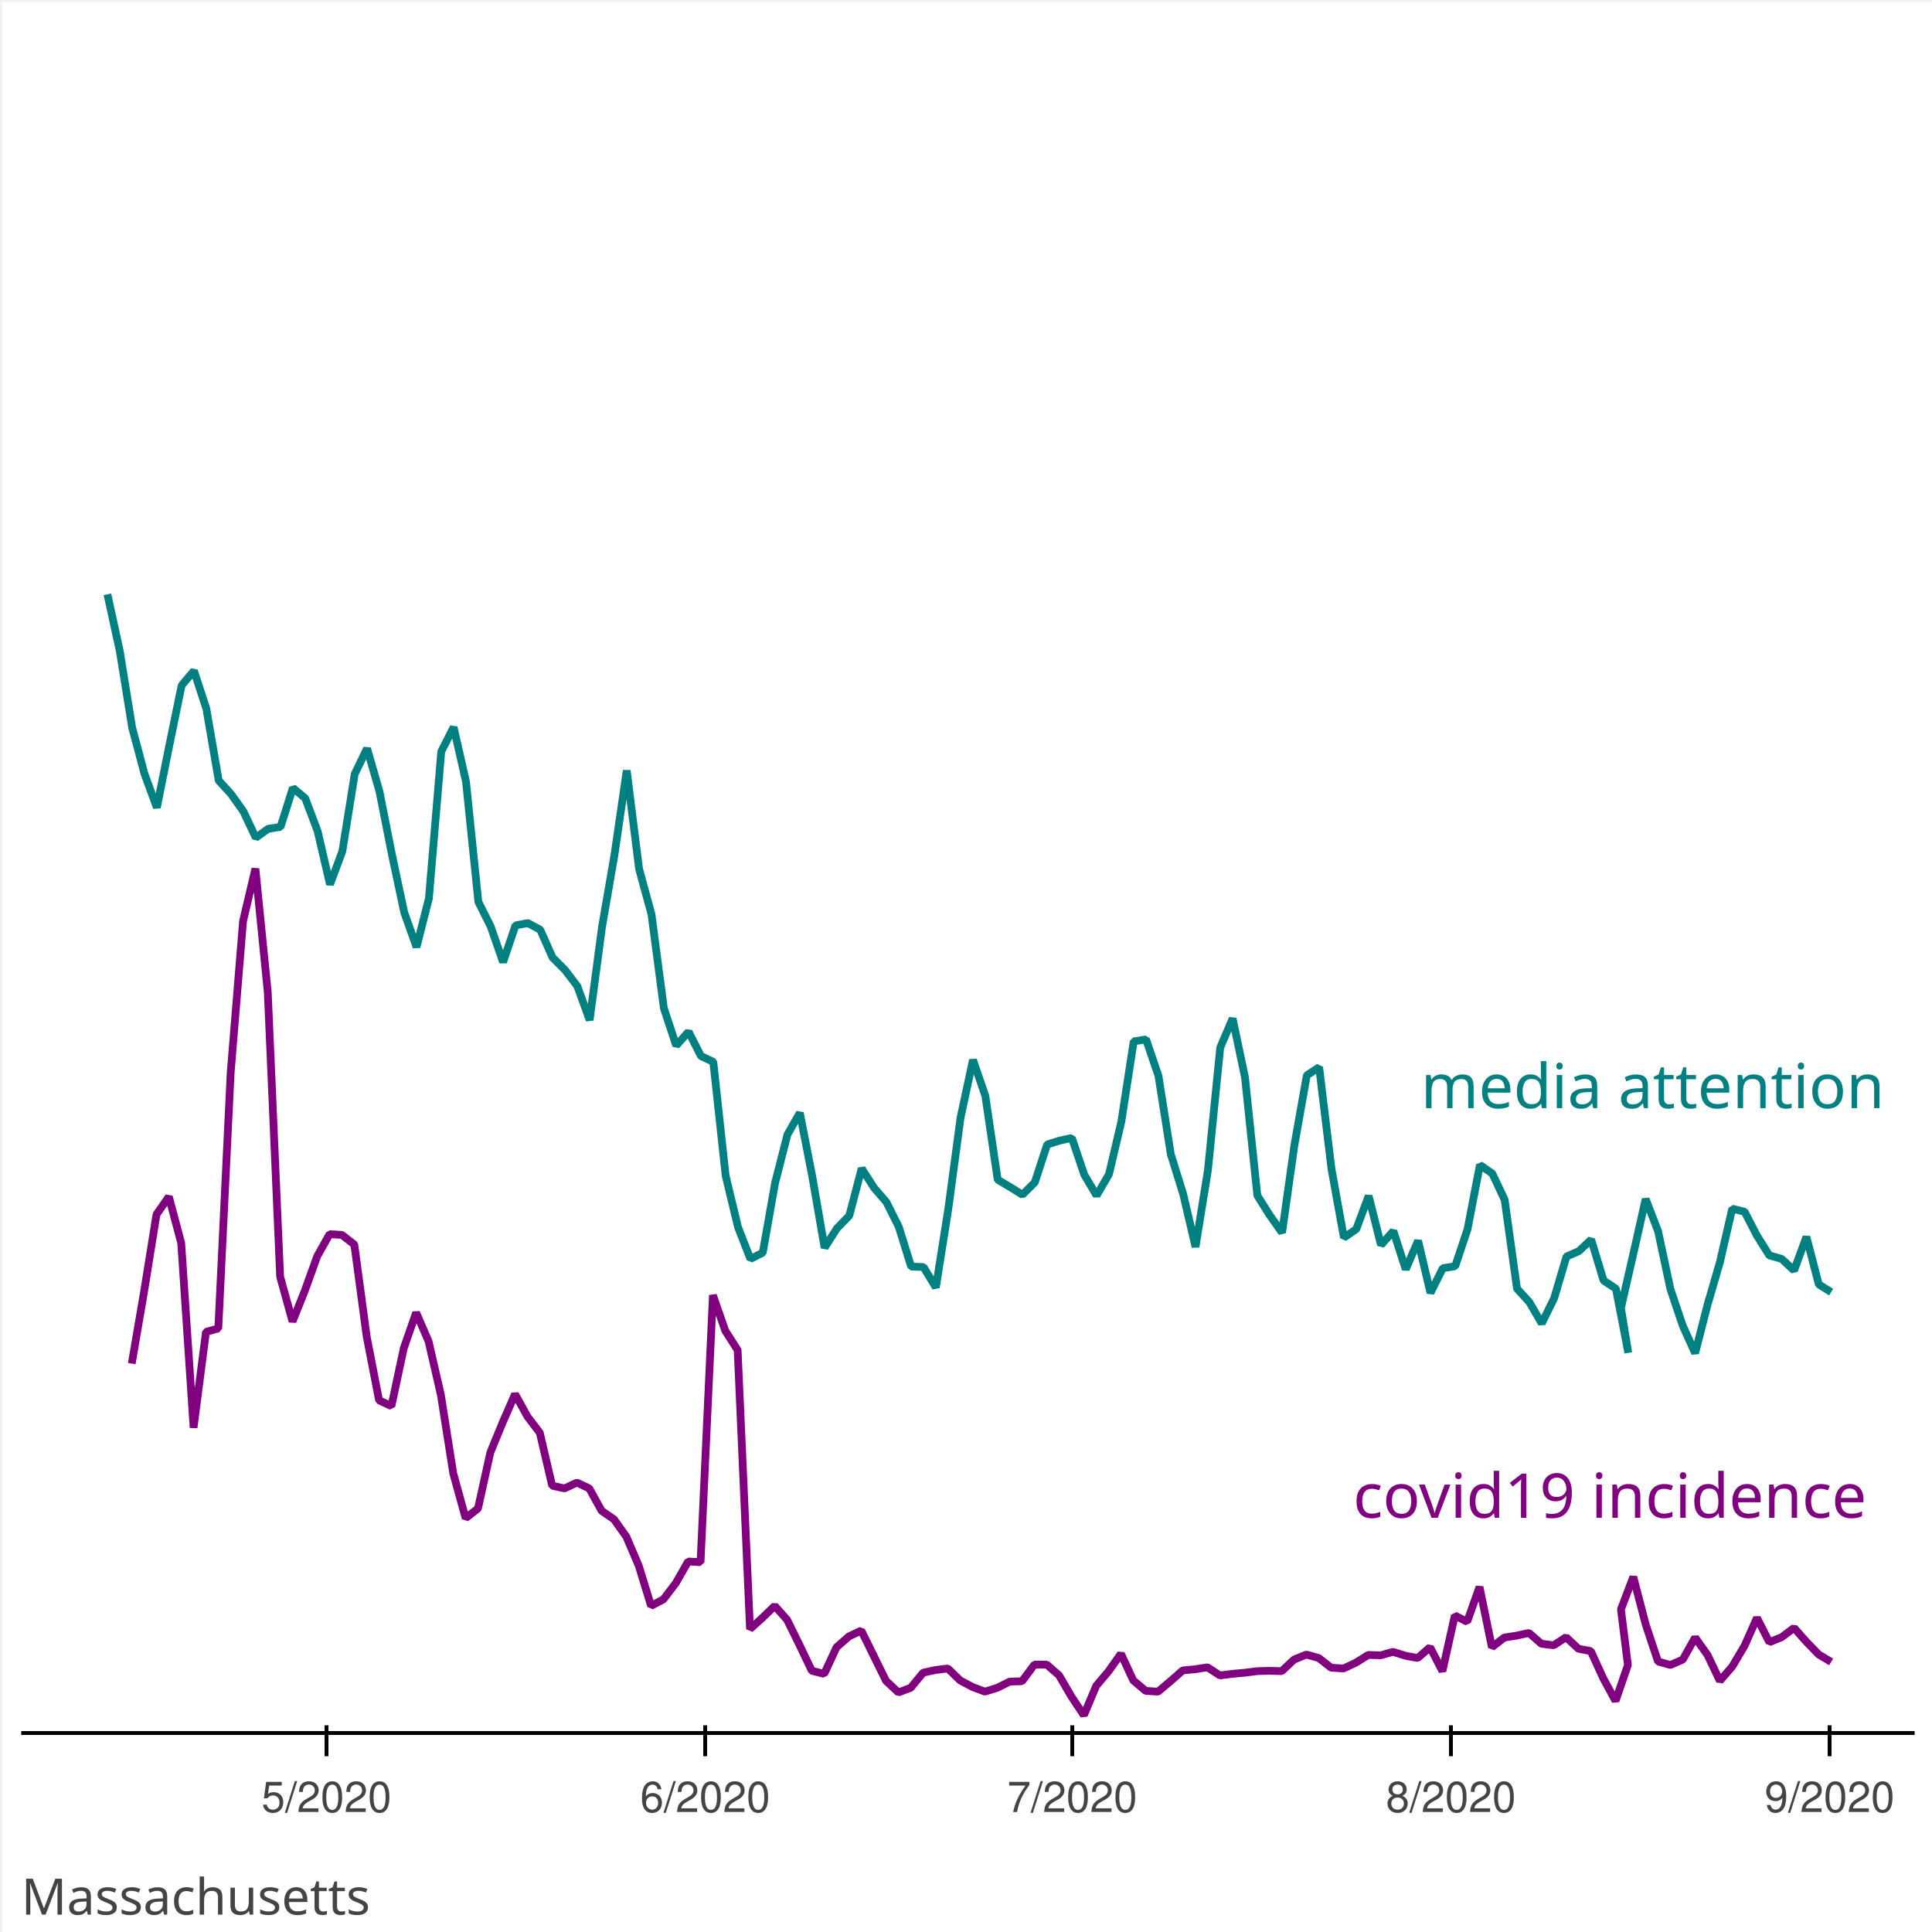
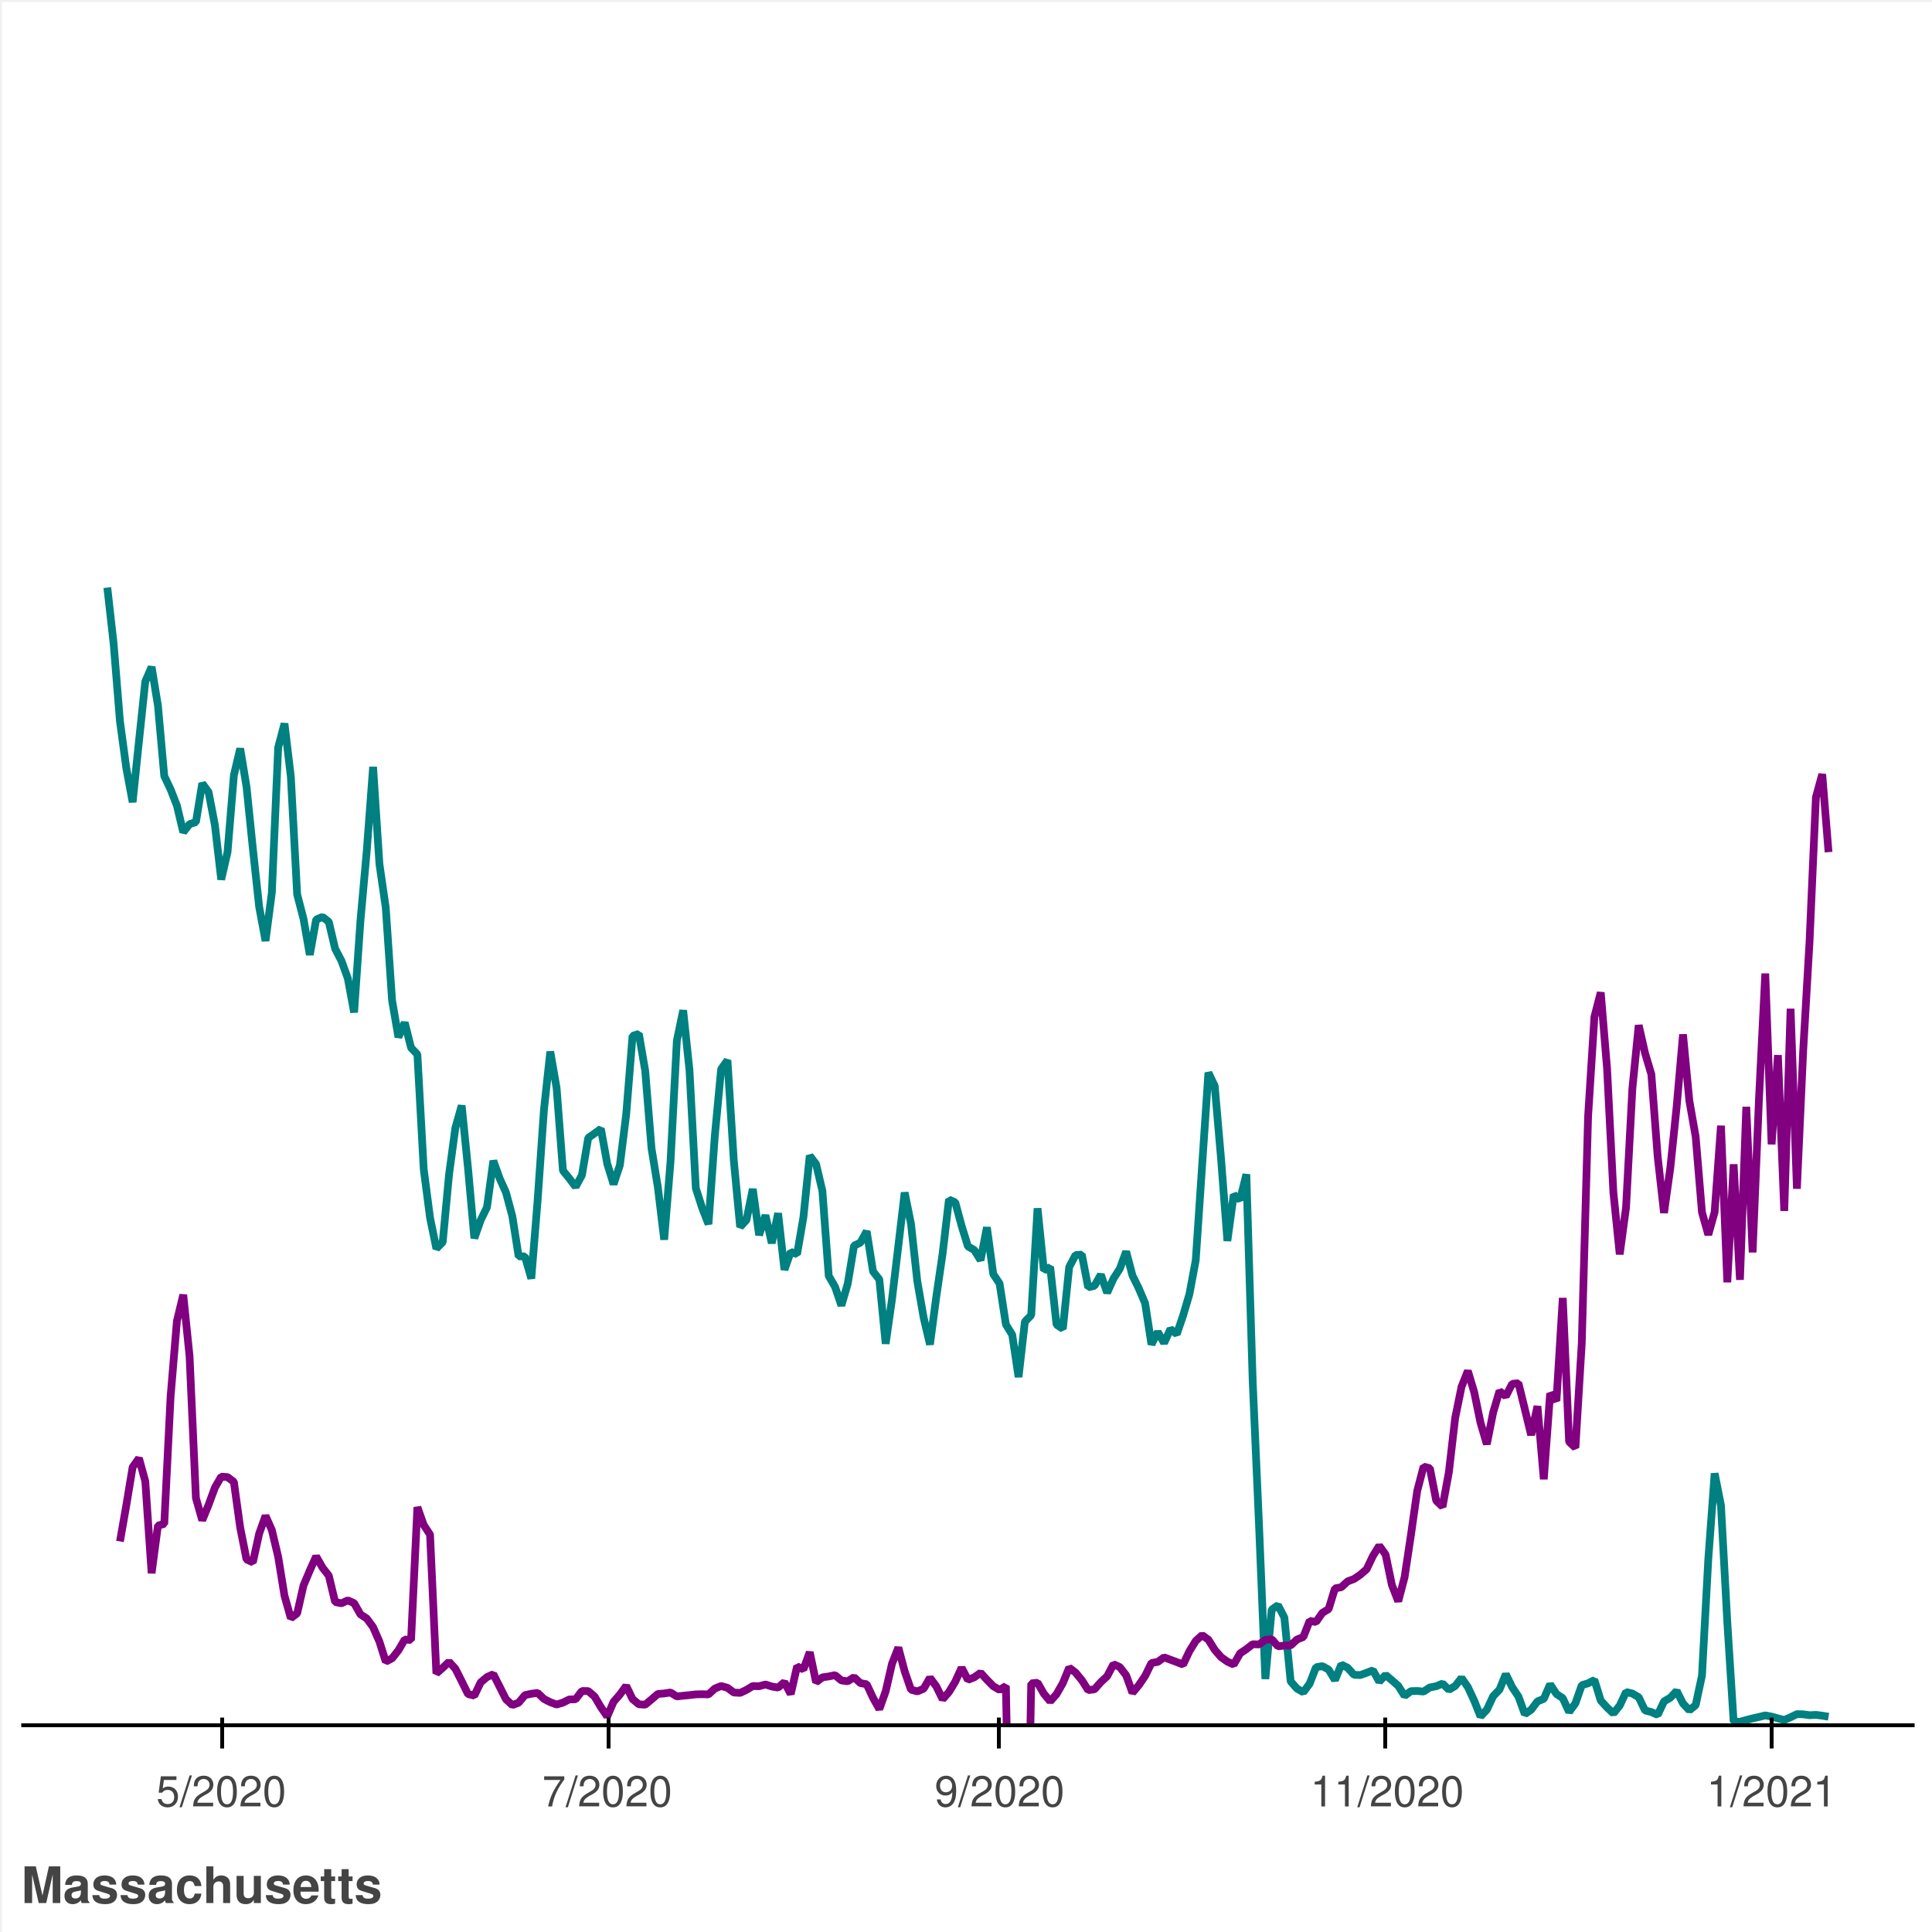
- <svg xmlns="http://www.w3.org/2000/svg" xmlns:xlink="http://www.w3.org/1999/xlink" version="1.1" x="0px" y="0px" viewBox="0 0 500 500" style="enable-background:new 0 0 500 500;" xml:space="preserve">
-   <style type="text/css">
- 	.st0{fill:#FFFFFF;}
- 	.st1{clip-path:url(#SVGID_6_);}
- 	.st2{fill:none;}
- 	.st3{fill:none;stroke:#008080;stroke-width:2;stroke-linejoin:bevel;stroke-miterlimit:10;}
- 	.st4{clip-path:url(#SVGID_8_);}
- 	.st5{fill:none;stroke:#800080;stroke-width:2;stroke-linejoin:bevel;stroke-miterlimit:10;}
- 	.st6{fill:#444444;}
- 	.st7{font-family:'Helvetica-Bold';}
- 	.st8{font-size:13px;}
- 	.st9{fill:none;stroke:#000000;stroke-linejoin:bevel;stroke-miterlimit:10;}
- 	.st10{fill:#444444;stroke:#000000;stroke-linejoin:bevel;stroke-miterlimit:10;}
- 	.st11{font-family:'Helvetica';}
- 	.st12{font-size:11px;}
- 	.st13{fill:#008080;}
- 	.st14{font-family:'Futura-Medium';}
- 	.st15{font-size:16px;}
- 	.st16{fill:#800080;}
- </style>
-   <g id="Layer_1">
-     <g transform="scale(1,1) translate(0.5,0.5)">
-       <rect class="st0" width="500" height="500" />
-       <rect x="5" y="5" class="st0" width="490" height="443" />
-       <rect x="5" y="5" class="st0" width="490" height="443" />
-       <g>
-         <defs>
-           <rect id="SVGID_1_" x="5" y="5" width="490" height="443" />
-         </defs>
-         <clipPath id="SVGID_2_">
-           <use xlink:href="#SVGID_1_" style="overflow:visible;" />
-         </clipPath>
-       </g>
-       <g>
-         <defs>
-           <rect id="SVGID_3_" x="5" y="5" width="490" height="443" />
-         </defs>
-         <clipPath id="SVGID_4_">
-           <use xlink:href="#SVGID_3_" style="overflow:visible;" />
-         </clipPath>
-       </g>
-       <g>
-         <defs>
-           <rect id="SVGID_5_" x="5" y="5" width="490" height="443" />
-         </defs>
-         <clipPath id="SVGID_6_">
-           <use xlink:href="#SVGID_5_" style="overflow:visible;" />
-         </clipPath>
-         <g class="st1">
-           <g>
-             <g>
-               <path class="st2" d="M5,5" />
-               <path class="st3" d="M27.3,153.3l3.2,14.7l3.2,19.8l3.2,12l3.2,8.7l3.2-16l3.2-15.6l3.2-3.8l3.2,9.8l3.2,18.6l3.2,3.5l3.2,4.5        l3.2,6.8l3.2-2.3l3.2-0.5l3.2-10.1l3.2,2.7l3.2,8.5l3.2,13.8l3.2-8.6l3.2-20l3.2-6.6l3.2,11.1l3.2,16.2l3.2,15.1l3.2,9        l3.2-12.6l3.2-38l3.2-6.3l3.2,14.1l3.2,31.1l3.2,6.4l3.2,9.2l3.2-9.5l3.2-0.6l3.2,1.7l3.2,7.2l3.2,3.2l3.2,4.2l3.2,8.8        l3.2-24.1l3.2-18.5l3.2-22l3.2,25.5l3.2,11.7l3.2,24.3l3.2,9.7l3.2-3.6l3.2,6.3l3.2,1.5l3.2,29.5l3.2,13.3l3.2,8.2l3.2-1.6        l3.2-18.1l3.2-12.5l3.2-5.6l3.2,16.4l3.2,18.5l3.2-5l3.2-3.3l3.2-12.2l3.2,5l3.2,3.7l3.2,6.4l3.2,10.3l3.2,0.1l3.2,5.3        l3.2-20.2l3.2-23.8l3.2-14.9l3.2,9.3l3.2,21.7l3.2,1.9l3.2,2l3.2-3.2l3.2-9.8l3.2-1l3.2-0.7l3.2,9.5l3.2,5.4l3.2-5.5l3.2-13.6        l3.2-20.8l3.2-0.5l3.2,9.4l3.2,20.3l3.2,10.3l3.2,13.7l3.2-19.8l3.2-31.8l3.2-7.5l3.2,15.2l3.2,30.6l3.2,5.1l3.2,4.5l3.2-22.7        l3.2-18l3.2-2.1l3.2,26.4l3.2,17.7l3.2-2.2l3.2-8.6l3.2,12.7l3.2-3.6l3.2,9.9l3.2-7.4l3.2,13.5l3.2-6.4l3.2-0.5l3.2-9.6        l3.2-16.6l3.2,2.2l3.2,6.8l3.2,23l3.2,3.5l3.2,5.5l3.2-6.5l3.2-10.8l3.2-1.4l3.2-3l3.2,10.6l3.2,2.1l3.2,16.6L419,338l3.2-14        l3.2-14.2l3.2,8.3l3.2,15l3.2,9.5l3.2,7.1l3.2-12.5l3.2-11l3.2-13.9l3.2,0.8l3.2,6.2l3.2,5.1l3.2,0.9l3.2,3l3.2-8.7l3.2,12.3        l3.2,2" />
-             </g>
-           </g>
-         </g>
-       </g>
-       <g>
-         <defs>
-           <rect id="SVGID_7_" x="5" y="5" width="490" height="443" />
-         </defs>
-         <clipPath id="SVGID_8_">
-           <use xlink:href="#SVGID_7_" style="overflow:visible;" />
-         </clipPath>
-         <g class="st4">
-           <g>
-             <g>
-               <path class="st2" d="M5,5" />
-               <path class="st2" d="M5,5" />
-               <path class="st2" d="M5,5" />
-               <path class="st5" d="M33.6,352.4l3.2-18.7l3.2-19.9l3.2-4.6l3.2,12l3.2,47.8l3.2-24.8l3.2-0.9l3.2-66.2l3.2-39.2l3.2-13.6        l3.2,32l3.2,73.6l3.2,11.6l3.2-8l3.2-8.9l3.2-5.7l3.2,0.2l3.2,2.5l3.2,23.8l3.2,16.5l3.2,1.5l3.2-15l3.2-9.2l3.2,7.4l3.2,13.9        l3.2,20.3l3.2,11.6l3.2-2.5l3.2-14.5l3.2-7.8l3.2-7.3l3.2,5.8l3.2,4.2l3.2,13.7l3.2,0.7l3.2-1.5l3.2,1.5l3.2,5.8l3.2,2.2        l3.2,4.5l3.2,7.5l3.2,10.4l3.2-1.7l3.2-4.2l3.2-5.6l3.2,0.2l3.2-69.1l3.2,9.2l3.2,5l3.2,72.2l3.2-2.9l3.2-3.1l3.2,3.6l3.2,6.5        l3.2,6.7l3.2,0.8l3.2-6.9l3.2-2.8l3.2-1.5l3.2,6.5l3.2,6.5l3.2,3l3.2-1.2l3.2-3.9l3.2-0.7l3.2-0.4l3.2,3.1l3.2,1.7l3.2,1.2        l3.2-1l3.2-1.6l3.2-0.1l3.2-4.3l3.2,0l3.2,2.8l3.2,5.5l3.2,4.8l3.2-7.6l3.2-3.8l3.2-4.5l3.2,6.9l3.2,2.7l3.2,0.2l3.2-2.7        l3.2-2.8l3.2-0.3l3.2-0.5l3.2,2.1l3.2-0.4l3.2-0.3l3.2-0.4l3.2-0.1l3.2,0.1l3.2-3l3.2-1.3l3.2,0.9l3.2,2.5l3.2,0.2l3.2-1.5        l3.2-2l3.2,0.1l3.2-0.9l3.2,1l3.2,0.6l3.2-2.8l3.2,6.2l3.2-14.4l3.2,1.6l3.2-9l3.2,15.6l3.2-2.5l3.2-0.5l3.2-0.7l3.2,2.8        l3.2,0.4l3.2-2.1l3.2,3l3.2,0.6l3.2,7l3.2,5.9l3.2-9.3L419,416l3.2-8.4l3.2,12.3l3.2,9.6l3.2,0.9l3.2-1.4l3.2-5.7l3.2,4.5        l3.2,6.7l3.2-3.7l3.2-5.4l3.2-7.2l3.2,6.3l3.2-1.3l3.2-2.4l3.2,3.6l3.2,3.3l3.2,1.9" />
-             </g>
-           </g>
-         </g>
-       </g>
-       <g>
-         <g>
-           <path class="st5" d="M0,0" />
-           <g transform="translate(5,495)">
-             <path class="st5" d="M0,0" />
-             <text class="st6 st7 st8">Massachusetts</text>
-           </g>
-         </g>
-       </g>
-       <g>
-         <g>
-           <path class="st9" d="M5,448h490" />
-           <path class="st9" d="M84,454v-8" />
-           <path class="st9" d="M182,454v-8" />
-           <path class="st9" d="M277,454v-8" />
-           <path class="st9" d="M375,454v-8" />
-           <path class="st10" d="M473,454v-8" />
-           <g transform="translate(84,459) rotate(0,0,0)">
-             <text transform="matrix(1 0 0 1 -16.8223 9.4451)" class="st6 st11 st12">5/2020</text>
-             <g transform="rotate(0,0,0) translate(-84,-459) translate(182,459) rotate(0,0,0)">
-               <text transform="matrix(1 0 0 1 -16.8223 9.4451)" class="st6 st11 st12">6/2020</text>
-               <g transform="rotate(0,0,0) translate(-182,-459) translate(277,459) rotate(0,0,0)">
-                 <text transform="matrix(1 0 0 1 -16.8223 9.4451)" class="st6 st11 st12">7/2020</text>
-                 <g transform="rotate(0,0,0) translate(-277,-459) translate(375,459) rotate(0,0,0)">
-                   <text transform="matrix(1 0 0 1 -16.8223 9.4451)" class="st6 st11 st12">8/2020</text>
-                   <g transform="rotate(0,0,0) translate(-375,-459) translate(473,459) rotate(0,0,0)">
-                     <text transform="matrix(1 0 0 1 -16.8223 9.4451)" class="st6 st11 st12">9/2020</text>
-                     <g transform="rotate(0,0,0) translate(-473,-459)">
- 									</g>
-                   </g>
-                 </g>
-               </g>
-             </g>
-           </g>
-         </g>
-       </g>
-       <g>
-         <defs>
-           <rect id="SVGID_9_" x="5" y="5" width="490" height="443" />
-         </defs>
-         <clipPath id="SVGID_10_">
-           <use xlink:href="#SVGID_9_" style="overflow:visible;" />
-         </clipPath>
-       </g>
-     </g>
-   </g>
-   <g id="Layer_2">
-     <text transform="matrix(1 0 0 1 367.7109 286.7891)" class="st13 st14 st15">media attention</text>
-     <text transform="matrix(1 0 0 1 350.1953 392.7969)" class="st16 st14 st15">covid19 incidence</text>
-   </g>
+ <svg xmlns="http://www.w3.org/2000/svg" version="1.1" width="500" height="500">
+   <defs>
+     <clipPath id="VqsZlJayeOPC">
+       <path fill="none" stroke="none" d="M 5.5 5.5 L 495.5 5.5 L 495.5 446.5 L 5.5 446.5 L 5.5 5.5" />
+     </clipPath>
+     <clipPath id="evRGuMSwOock">
+       <path fill="none" stroke="none" d="M 5.5 5.5 L 495.5 5.5 L 495.5 446.5 L 5.5 446.5 L 5.5 5.5" />
+     </clipPath>
+     <clipPath id="nAFUSaGExqlv">
+       <path fill="none" stroke="none" d="M 5.5 5.5 L 495.5 5.5 L 495.5 446.5 L 5.5 446.5 L 5.5 5.5" />
+     </clipPath>
+     <clipPath id="BstfBRVdfTkC">
+       <path fill="none" stroke="none" d="M 5.5 5.5 L 495.5 5.5 L 495.5 446.5 L 5.5 446.5 L 5.5 5.5" />
+     </clipPath>
+     <clipPath id="ThANEhZMMyKA">
+       <path fill="none" stroke="none" d="M 5.5 5.5 L 495.5 5.5 L 495.5 446.5 L 5.5 446.5 L 5.5 5.5" />
+     </clipPath>
+   </defs>
+   <path fill="rgb(255,255,255)" stroke="none" paint-order="stroke" d="M 0.5 0.5 L 500.5 0.5 L 500.5 500.5 L 0.5 500.5 L 0.5 0.5" fill-opacity="1" />
+   <rect fill="#FFFFFF" stroke="none" x="5" y="5" width="490" height="441" transform="matrix(1, 0, 0, 1, 0.5, 0.5)" />
+   <path fill="rgb(255,255,255)" stroke="none" paint-order="stroke" d="M 5.5 5.5 L 495.5 5.5 L 495.5 446.5 L 5.5 446.5 L 5.5 5.5" fill-opacity="1" />
+   <path fill="none" stroke="rgb(0,128,128)" paint-order="fill" d="M 27.773 152.069 L 29.41 166.602 L 31.048 186.678 L 32.686 198.757 L 34.324 207.594 L 35.961 191.855 L 37.599 176.377 L 39.237 172.611 L 40.874 182.584 L 42.512 200.848 L 44.15 204.289 L 45.787 208.497 L 47.425 215.366 L 49.063 213.282 L 50.701 212.769 L 52.338 202.735 L 53.976 204.981 L 55.614 213.541 L 57.251 227.625 L 58.889 220.488 L 60.527 200.637 L 62.164 193.723 L 63.802 203.634 L 65.44 219.627 L 67.078 234.716 L 68.715 243.51 L 70.353 231.024 L 71.991 193.453 L 73.628 187.258 L 75.266 200.952 L 76.904 231.46 L 78.541 237.782 L 80.179 247.106 L 81.817 237.977 L 83.455 237.291 L 85.092 238.572 L 86.73 245.527 L 88.368 248.658 L 90.005 253.156 L 91.643 262.007 L 93.281 238.316 L 94.918 220.2 L 96.556 198.477 L 98.194 223.582 L 99.832 234.9 L 101.469 258.895 L 103.107 268.42 L 104.745 264.648 L 106.382 271.166 L 108.02 272.879 L 109.658 302.587 L 111.295 315.158 L 112.933 323.138 L 114.571 321.459 L 116.209 304.002 L 117.846 291.901 L 119.484 286.12 L 121.122 302.342 L 122.759 320.447 L 124.397 315.801 L 126.035 312.411 L 127.672 300.411 L 129.31 304.964 L 130.948 308.619 L 132.586 314.728 L 134.223 325.133 L 135.861 325.161 L 137.499 330.887 L 139.136 310.636 L 140.774 287.201 L 142.412 272.151 L 144.049 281.58 L 145.687 302.95 L 147.325 304.958 L 148.963 307.153 L 150.6 304.134 L 152.238 294.47 L 153.876 293.33 L 155.513 292.135 L 157.151 301.163 L 158.789 306.474 L 160.426 301.524 L 162.064 288.366 L 163.702 268.083 L 165.34 267.58 L 166.977 277.097 L 168.615 297.223 L 170.253 307.257 L 171.89 320.823 L 173.528 300.635 L 175.166 269.37 L 176.803 261.476 L 178.441 277.021 L 180.079 307.53 L 181.717 312.6 L 183.354 316.801 L 184.992 293.976 L 186.63 276.696 L 188.267 274.394 L 189.905 300.315 L 191.543 317.514 L 193.18 315.753 L 194.818 307.711 L 196.456 319.639 L 198.094 314.515 L 199.731 321.725 L 201.369 314 L 203.007 328.606 L 204.644 323.994 L 206.282 324.578 L 207.92 315.049 L 209.557 299.095 L 211.195 301.258 L 212.833 308.197 L 214.471 330.195 L 216.108 333.021 L 217.746 337.862 L 219.384 332.261 L 221.021 322.379 L 222.659 321.612 L 224.297 318.649 L 225.934 329.041 L 227.572 331.129 L 229.21 347.755 L 230.848 336.247 L 232.485 322.475 L 234.123 308.626 L 235.761 316.714 L 237.398 331.593 L 239.036 341.002 L 240.674 347.952 L 242.311 335.614 L 243.949 324.414 L 245.587 310.444 L 247.225 311.183 L 248.862 317.248 L 250.5 322.562 L 252.138 323.501 L 253.775 326.143 L 255.413 317.63 L 257.051 329.73 L 258.689 332.176 L 260.326 342.771 L 261.964 345.43 L 263.602 356.374 L 265.239 342.057 L 266.877 340.361 L 268.515 312.704 L 270.152 328.769 L 271.79 327.933 L 273.428 342.821 L 275.066 343.893 L 276.703 327.919 L 278.341 324.807 L 279.979 324.693 L 281.616 333.159 L 283.254 332.766 L 284.892 329.87 L 286.529 334.564 L 288.167 330.904 L 289.805 328.352 L 291.443 323.893 L 293.08 330.099 L 294.718 333.433 L 296.356 337.302 L 297.993 347.934 L 299.631 344.698 L 301.269 347.564 L 302.906 343.953 L 304.544 345.269 L 306.182 340.469 L 307.82 334.922 L 309.457 326.13 L 311.095 301.813 L 312.733 277.605 L 314.37 281.037 L 316.008 299.876 L 317.646 321.144 L 319.283 309.212 L 320.921 310.501 L 322.559 303.919 L 324.197 357.501 L 325.834 394.664 L 327.472 434.521 L 329.11 416.584 L 330.747 415.427 L 332.385 418.603 L 334.023 435.145 L 335.66 437.007 L 337.298 437.945 L 338.936 435.734 L 340.574 431.487 L 342.211 431.193 L 343.849 432.091 L 345.487 434.82 L 347.124 430.789 L 348.762 431.61 L 350.4 433.436 L 352.037 433.51 L 353.675 432.918 L 355.313 432.276 L 356.951 435.211 L 358.588 433.468 L 360.226 434.851 L 361.864 436.288 L 363.501 438.889 L 365.139 437.665 L 366.777 437.618 L 368.414 437.779 L 370.052 436.706 L 371.69 436.399 L 373.328 435.702 L 374.965 437.308 L 376.603 436.332 L 378.241 434.249 L 379.878 436.599 L 381.516 440.127 L 383.154 444.221 L 384.791 442.481 L 386.429 438.978 L 388.067 437.281 L 389.705 433.27 L 391.342 436.62 L 392.98 439.085 L 394.618 443.611 L 396.255 442.491 L 397.893 440.322 L 399.531 439.657 L 401.168 435.893 L 402.806 438.398 L 404.444 439.485 L 406.082 443.047 L 407.719 440.804 L 409.357 436.129 L 410.995 435.64 L 412.632 434.787 L 414.27 440.098 L 415.908 441.899 L 417.545 443.437 L 419.183 441.404 L 420.821 437.892 L 422.459 438.282 L 424.096 439.254 L 425.734 442.661 L 427.372 443.076 L 429.009 443.809 L 430.647 440.323 L 432.285 439.36 L 433.922 437.611 L 435.56 440.859 L 437.198 442.616 L 438.836 441.305 L 440.473 433.612 L 442.111 403.449 L 443.749 381.317 L 445.386 389.586 L 447.024 419.807 L 448.662 445.557 L 450.299 445.596 L 451.937 445.139 L 453.575 444.718 L 455.213 444.35 L 456.85 443.948 L 458.488 444.254 L 460.126 444.714 L 461.763 445.134 L 463.401 444.424 L 465.039 443.621 L 466.676 443.666 L 468.314 443.893 L 469.952 443.809 L 471.59 444.014 L 473.227 444.286" stroke-opacity="1" stroke-linejoin="bevel" stroke-miterlimit="10" stroke-width="2" stroke-dasharray="" clip-path="url(#nAFUSaGExqlv)" />
+   <path fill="none" stroke="rgb(128,0,128)" paint-order="fill" d="M 31.048 398.923 L 32.686 389.596 L 34.324 379.701 L 35.961 377.388 L 37.599 383.363 L 39.237 407.147 L 40.874 394.811 L 42.512 394.382 L 44.15 361.411 L 45.787 341.879 L 47.425 335.09 L 49.063 351.035 L 50.701 387.679 L 52.338 393.451 L 53.976 389.456 L 55.614 385.002 L 57.251 382.153 L 58.889 382.271 L 60.527 383.513 L 62.164 395.357 L 63.802 403.581 L 65.44 404.33 L 67.078 396.877 L 68.715 392.294 L 70.353 395.978 L 71.991 402.895 L 73.628 412.993 L 75.266 418.776 L 76.904 417.544 L 78.541 410.333 L 80.179 406.437 L 81.817 402.789 L 83.455 405.679 L 85.092 407.78 L 86.73 414.594 L 88.368 414.935 L 90.005 414.167 L 91.643 414.893 L 93.281 417.793 L 94.918 418.87 L 96.556 421.099 L 98.194 424.842 L 99.832 430.024 L 101.469 429.182 L 103.107 427.103 L 104.745 424.309 L 106.382 424.426 L 108.02 390.057 L 109.658 394.653 L 111.295 397.159 L 112.933 433.085 L 114.571 431.635 L 116.209 430.078 L 117.846 431.859 L 119.484 435.1 L 121.122 438.428 L 122.759 438.822 L 124.397 435.399 L 126.035 434.023 L 127.672 433.288 L 129.31 436.519 L 130.948 439.771 L 132.586 441.275 L 134.223 440.656 L 135.861 438.694 L 137.499 438.342 L 139.136 438.129 L 140.774 439.686 L 142.412 440.528 L 144.049 441.136 L 145.687 440.635 L 147.325 439.814 L 148.963 439.771 L 150.6 437.628 L 152.238 437.649 L 153.876 439.057 L 155.513 441.819 L 157.151 444.207 L 158.789 440.422 L 160.426 438.545 L 162.064 436.305 L 163.702 439.718 L 165.34 441.072 L 166.977 441.168 L 168.615 439.803 L 170.253 438.396 L 171.89 438.268 L 173.528 438.012 L 175.166 439.035 L 176.803 438.854 L 178.441 438.694 L 180.079 438.502 L 181.717 438.46 L 183.354 438.513 L 184.992 436.999 L 186.63 436.337 L 188.267 436.796 L 189.905 438.022 L 191.543 438.118 L 193.18 437.35 L 194.818 436.348 L 196.456 436.391 L 198.094 435.943 L 199.731 436.465 L 201.369 436.753 L 203.007 435.335 L 204.644 438.417 L 206.282 431.251 L 207.92 432.04 L 209.557 427.582 L 211.195 435.356 L 212.833 434.098 L 214.471 433.863 L 216.108 433.522 L 217.746 434.898 L 219.384 435.111 L 221.021 434.066 L 222.659 435.58 L 224.297 435.879 L 225.934 439.387 L 227.572 442.32 L 229.21 437.713 L 230.848 430.59 L 232.485 426.388 L 234.123 432.53 L 235.761 437.286 L 237.398 437.734 L 239.036 437.041 L 240.674 434.205 L 242.311 436.423 L 243.949 439.76 L 245.587 437.905 L 247.225 435.196 L 248.862 431.613 L 250.5 434.749 L 252.138 434.087 L 253.775 432.914 L 255.413 434.717 L 257.051 436.38 L 258.689 437.35 L 260.326 436.337 L 261.964 521.008 L 263.602 522.533 L 265.239 520.997 L 266.877 435.666 L 268.515 435.484 L 270.152 438.332 L 271.79 440.304 L 273.428 438.449 L 275.066 435.58 L 276.703 431.603 L 278.341 432.85 L 279.979 434.834 L 281.616 437.404 L 283.254 437.191 L 284.892 435.324 L 286.529 433.821 L 288.167 430.696 L 289.805 431.443 L 291.443 433.554 L 293.08 438.097 L 294.718 436.135 L 296.356 433.735 L 297.993 430.376 L 299.631 430.099 L 301.269 428.915 L 302.906 429.534 L 304.544 430.142 L 306.182 430.782 L 307.82 427.327 L 309.457 424.671 L 311.095 423.178 L 312.733 424.351 L 314.37 426.975 L 316.008 428.862 L 317.646 430.024 L 319.283 430.782 L 320.921 427.902 L 322.559 426.793 L 324.197 425.524 L 325.834 425.578 L 327.472 424.405 L 329.11 424.223 L 330.747 426.068 L 332.385 425.876 L 334.023 425.834 L 335.66 424.309 L 337.298 423.658 L 338.936 419.478 L 340.574 419.777 L 342.211 417.42 L 343.849 416.418 L 345.487 411.075 L 347.124 410.776 L 348.762 409.262 L 350.4 408.654 L 352.037 407.545 L 353.675 406.116 L 355.313 402.683 L 356.951 400.027 L 358.588 402.32 L 360.226 410.211 L 361.864 414.413 L 363.501 408.196 L 365.139 397.319 L 366.777 385.834 L 368.414 379.564 L 370.052 379.979 L 371.69 388.351 L 373.328 389.929 L 374.965 381.003 L 376.603 366.927 L 378.241 358.908 L 379.878 354.781 L 381.516 360.273 L 383.154 368.185 L 384.791 373.752 L 386.429 365.53 L 388.067 360.006 L 389.705 361.35 L 391.342 358.129 L 392.98 357.991 L 394.618 364.666 L 396.255 371.384 L 397.893 363.92 L 399.531 382.827 L 401.168 360.625 L 402.806 362.523 L 404.444 335.917 L 406.082 373.133 L 407.719 374.669 L 409.357 347.668 L 410.995 288.943 L 412.632 263.158 L 414.27 256.845 L 415.908 276.552 L 417.545 308.65 L 419.183 324.613 L 420.821 312.478 L 422.459 281.681 L 424.096 265.333 L 425.734 272.542 L 427.372 278.045 L 429.009 299.393 L 430.647 313.896 L 432.285 302.177 L 433.922 286.373 L 435.56 267.711 L 437.198 284.859 L 438.836 294.179 L 440.473 313.758 L 442.111 319.559 L 443.749 313.662 L 445.386 291.332 L 447.024 331.854 L 448.662 301.324 L 450.299 331.214 L 451.937 286.448 L 453.575 324.112 L 455.213 284.603 L 456.85 251.95 L 458.488 296.152 L 460.126 273.075 L 461.763 313.374 L 463.401 261.057 L 465.039 307.647 L 466.676 271.71 L 468.314 243.537 L 469.952 206.363 L 471.59 200.359 L 473.227 220.535" stroke-opacity="1" stroke-linejoin="bevel" stroke-miterlimit="10" stroke-width="2" stroke-dasharray="" clip-path="url(#BstfBRVdfTkC)" />
+   <path fill="none" stroke="rgb(0,0,0)" paint-order="fill" d="M 5.5 446.5 L 495.5 446.5" stroke-opacity="1" stroke-linejoin="bevel" stroke-miterlimit="10" stroke-dasharray="" />
+   <path fill="none" stroke="rgb(0,0,0)" paint-order="fill" d="M 57.5 452.5 L 57.5 444.5 M 157.5 452.5 L 157.5 444.5 M 258.5 452.5 L 258.5 444.5 M 358.5 452.5 L 358.5 444.5 M 458.5 452.5 L 458.5 444.5" stroke-opacity="1" stroke-linejoin="bevel" stroke-miterlimit="10" stroke-dasharray="" />
+   <path fill="none" stroke="rgb(0,0,0)" paint-order="fill" d="" stroke-opacity="1" stroke-linejoin="bevel" stroke-miterlimit="10" stroke-dasharray="" />
+   <text fill="rgb(68,68,68)" stroke="none" font-family="helvetica" font-size="11px" font-style="normal" font-weight="normal" text-decoration="normal" x="39.929" y="467" text-anchor="start" dominant-baseline="alphabetic" transform="matrix(1, 0, 0, 1, 0.5, 0.5)" fill-opacity="1">5/2020</text>
+   <text fill="rgb(68,68,68)" stroke="none" font-family="helvetica" font-size="11px" font-style="normal" font-weight="normal" text-decoration="normal" x="139.829" y="467" text-anchor="start" dominant-baseline="alphabetic" transform="matrix(1, 0, 0, 1, 0.5, 0.5)" fill-opacity="1">7/2020</text>
+   <text fill="rgb(68,68,68)" stroke="none" font-family="helvetica" font-size="11px" font-style="normal" font-weight="normal" text-decoration="normal" x="241.366" y="467" text-anchor="start" dominant-baseline="alphabetic" transform="matrix(1, 0, 0, 1, 0.5, 0.5)" fill-opacity="1">9/2020</text>
+   <text fill="rgb(68,68,68)" stroke="none" font-family="helvetica" font-size="11px" font-style="normal" font-weight="normal" text-decoration="normal" x="338.613" y="467" text-anchor="start" dominant-baseline="alphabetic" transform="matrix(1, 0, 0, 1, 0.5, 0.5)" fill-opacity="1">11/2020</text>
+   <text fill="rgb(68,68,68)" stroke="none" font-family="helvetica" font-size="11px" font-style="normal" font-weight="normal" text-decoration="normal" x="441.166" y="467" text-anchor="start" dominant-baseline="alphabetic" transform="matrix(1, 0, 0, 1, 0.5, 0.5)" fill-opacity="1">1/2021</text>
+   <text fill="rgb(68,68,68)" stroke="none" font-family="helvetica" font-size="13px" font-style="normal" font-weight="bold" text-decoration="normal" x="5" y="492" text-anchor="start" dominant-baseline="alphabetic" transform="matrix(1, 0, 0, 1, 0.5, 0.5)" fill-opacity="1">Massachusetts</text>
</svg>
